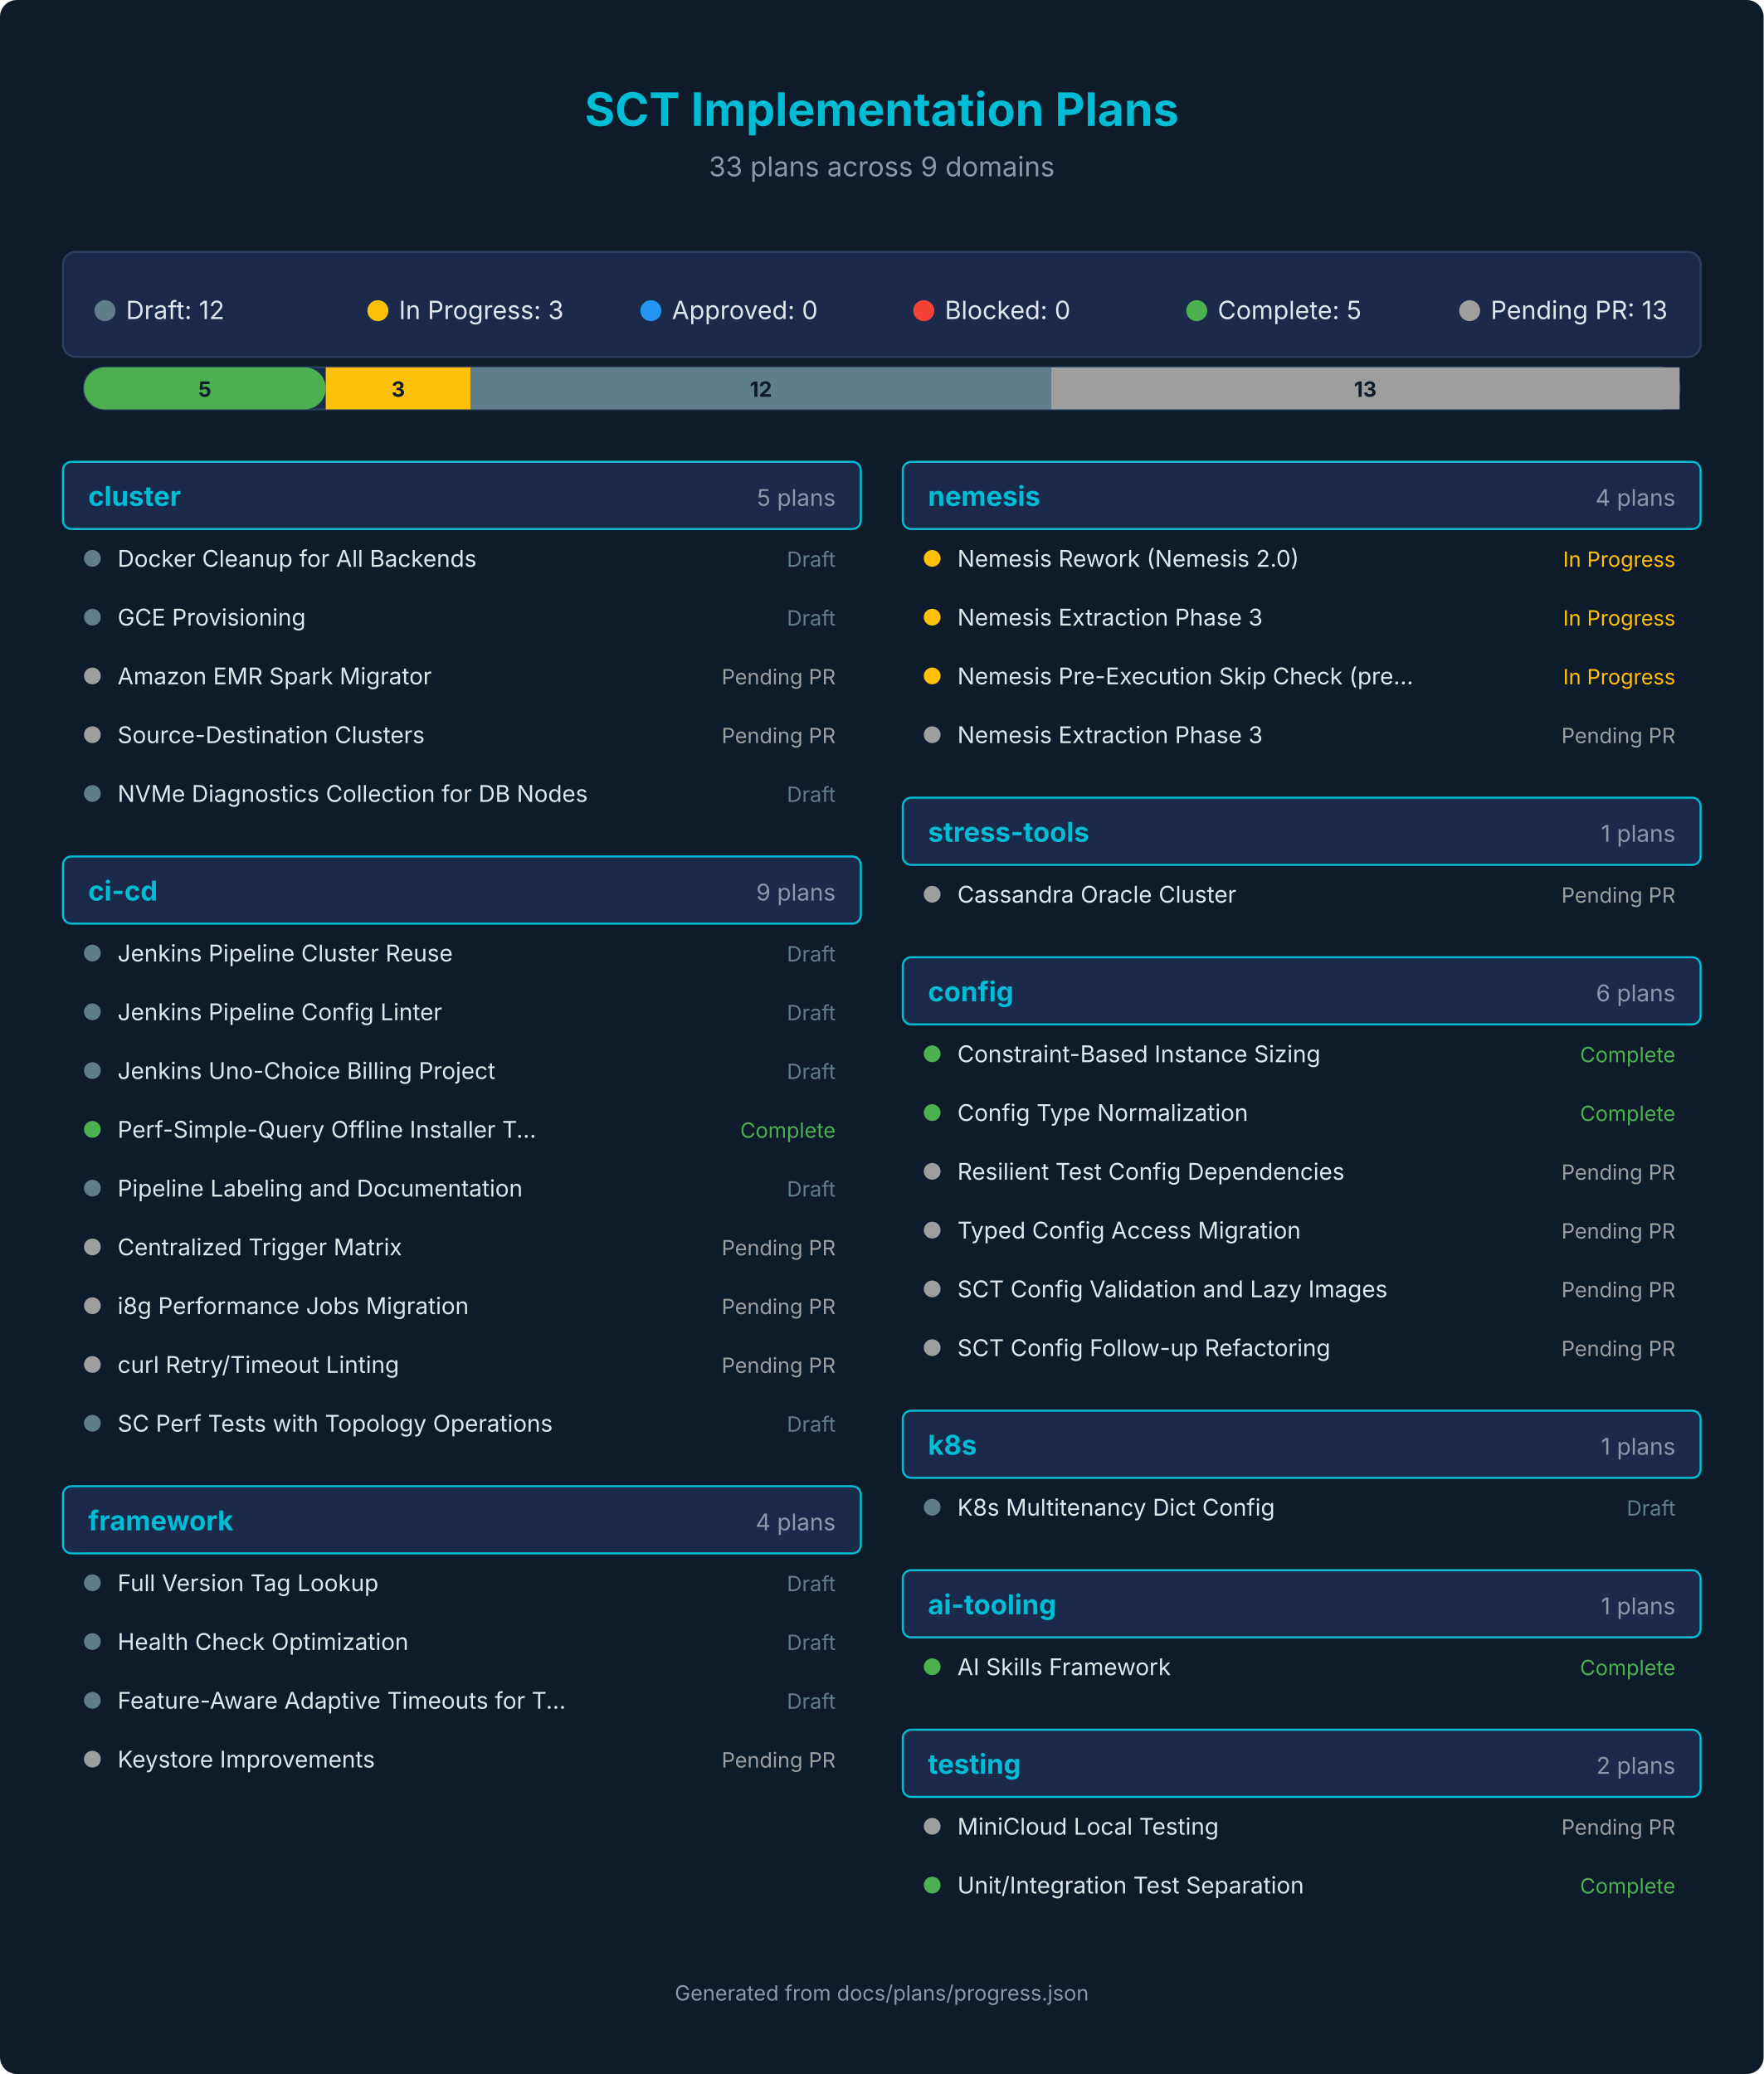
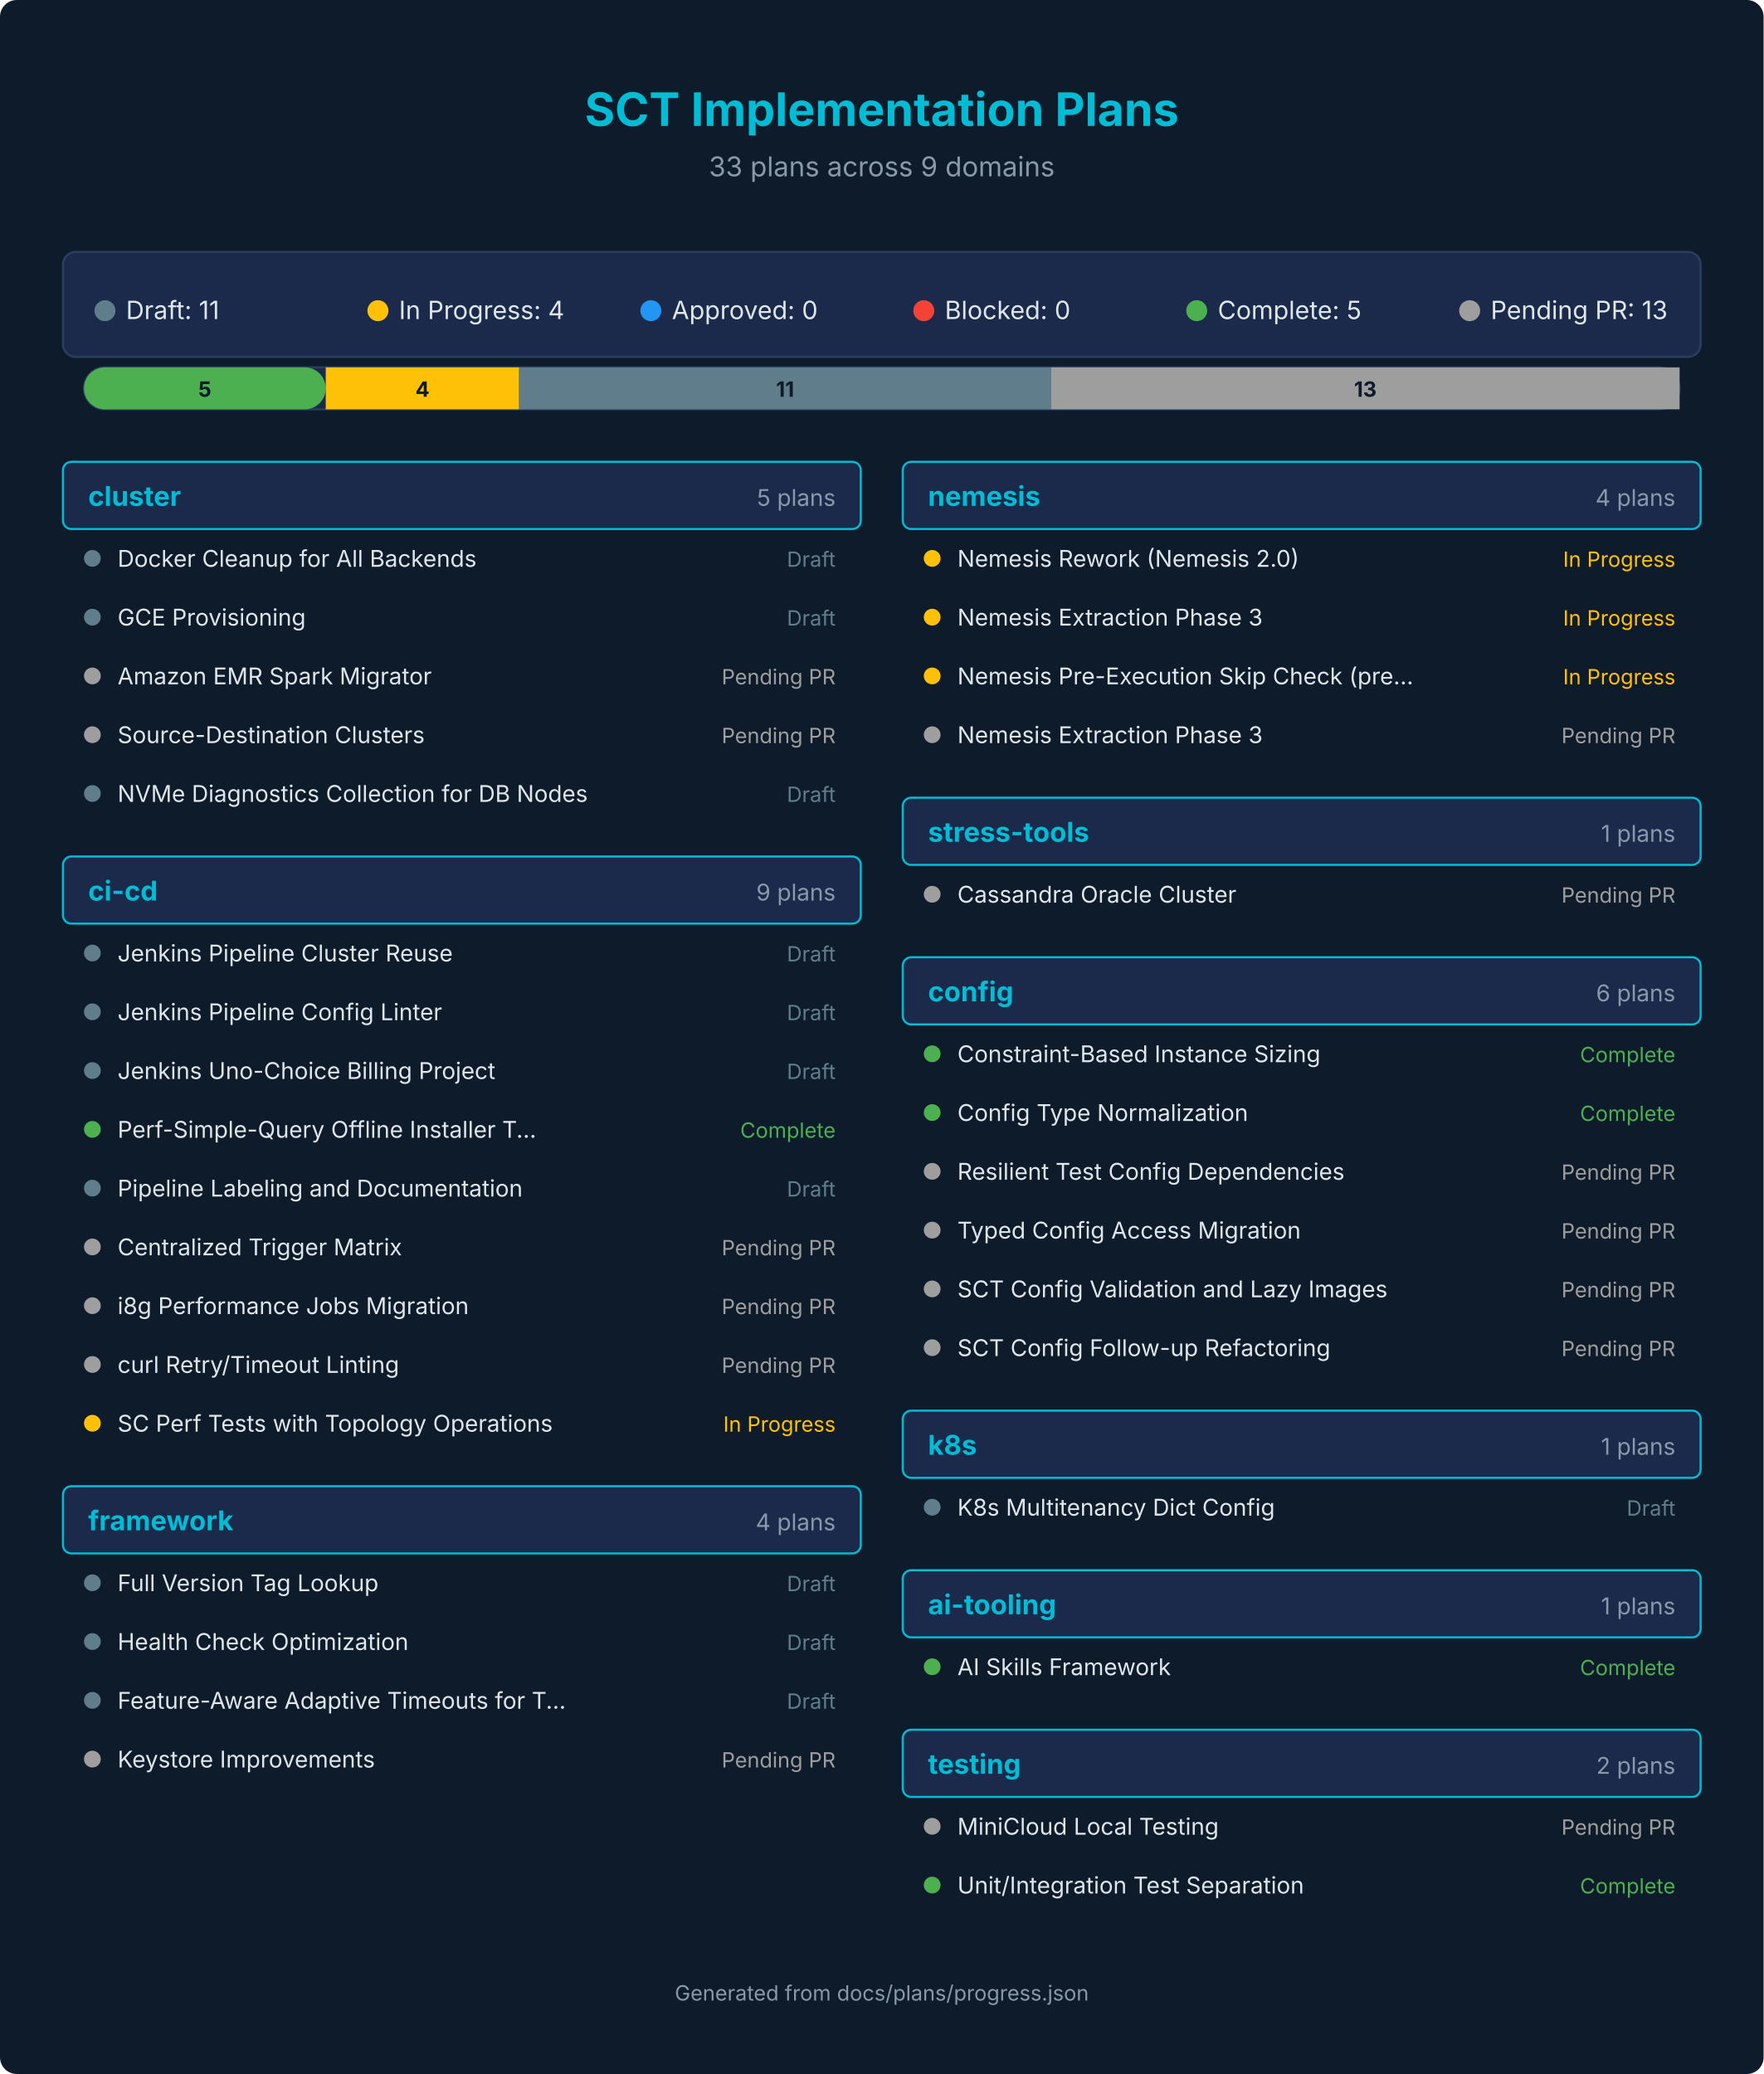
<svg xmlns="http://www.w3.org/2000/svg" width="840" height="988" viewBox="0 0 840 988">
  <rect width="840" height="988" fill="#0D1B2A" rx="8" />
  <text x="420" y="60" text-anchor="middle" font-family="system-ui, -apple-system, sans-serif" font-size="22" font-weight="bold" fill="#00BCD4">SCT Implementation Plans</text>
  <text x="420" y="84" text-anchor="middle" font-family="system-ui, -apple-system, sans-serif" font-size="13" fill="#8899AA">33 plans across 9 domains</text>
  <rect x="30" y="120" width="780" height="50" rx="6" fill="#1B2A4A" stroke="#2A3F5F" stroke-width="1" />
  <circle cx="50" cy="148" r="5" fill="#607D8B" />
-   <text x="60" y="152" font-family="system-ui, -apple-system, sans-serif" font-size="12" fill="#E0E6ED">Draft: 12</text>
+   <text x="60" y="152" font-family="system-ui, -apple-system, sans-serif" font-size="12" fill="#E0E6ED">Draft: 11</text>
  <circle cx="180" cy="148" r="5" fill="#FFC107" />
-   <text x="190" y="152" font-family="system-ui, -apple-system, sans-serif" font-size="12" fill="#E0E6ED">In Progress: 3</text>
+   <text x="190" y="152" font-family="system-ui, -apple-system, sans-serif" font-size="12" fill="#E0E6ED">In Progress: 4</text>
  <circle cx="310" cy="148" r="5" fill="#2196F3" />
  <text x="320" y="152" font-family="system-ui, -apple-system, sans-serif" font-size="12" fill="#E0E6ED">Approved: 0</text>
  <circle cx="440" cy="148" r="5" fill="#F44336" />
  <text x="450" y="152" font-family="system-ui, -apple-system, sans-serif" font-size="12" fill="#E0E6ED">Blocked: 0</text>
  <circle cx="570" cy="148" r="5" fill="#4CAF50" />
  <text x="580" y="152" font-family="system-ui, -apple-system, sans-serif" font-size="12" fill="#E0E6ED">Complete: 5</text>
  <circle cx="700" cy="148" r="5" fill="#9E9E9E" />
  <text x="710" y="152" font-family="system-ui, -apple-system, sans-serif" font-size="12" fill="#E0E6ED">Pending PR: 13</text>
  <rect x="40" y="175" width="760" height="20" rx="10" fill="#1B2A4A" stroke="#2A3F5F" stroke-width="1" />
  <rect x="40" y="175" width="115.152" height="20" rx="10" fill="#4CAF50" />
  <text x="97.576" y="189" text-anchor="middle" font-family="system-ui, -apple-system, sans-serif" font-size="10" font-weight="bold" fill="#0D1B2A">5</text>
-   <rect x="155.152" y="175" width="69.091" height="20" rx="0" fill="#FFC107" />
-   <text x="189.697" y="189" text-anchor="middle" font-family="system-ui, -apple-system, sans-serif" font-size="10" font-weight="bold" fill="#0D1B2A">3</text>
-   <rect x="224.242" y="175" width="276.364" height="20" rx="0" fill="#607D8B" />
-   <text x="362.424" y="189" text-anchor="middle" font-family="system-ui, -apple-system, sans-serif" font-size="10" font-weight="bold" fill="#0D1B2A">12</text>
+   <rect x="155.152" y="175" width="92.121" height="20" rx="0" fill="#FFC107" />
+   <text x="201.212" y="189" text-anchor="middle" font-family="system-ui, -apple-system, sans-serif" font-size="10" font-weight="bold" fill="#0D1B2A">4</text>
+   <rect x="247.273" y="175" width="253.333" height="20" rx="0" fill="#607D8B" />
+   <text x="373.939" y="189" text-anchor="middle" font-family="system-ui, -apple-system, sans-serif" font-size="10" font-weight="bold" fill="#0D1B2A">11</text>
  <rect x="500.606" y="175" width="299.394" height="20" rx="0" fill="#9E9E9E" />
  <text x="650.303" y="189" text-anchor="middle" font-family="system-ui, -apple-system, sans-serif" font-size="10" font-weight="bold" fill="#0D1B2A">13</text>
  <rect x="30" y="220" width="380" height="32" rx="4" fill="#1B2A4A" stroke="#00BCD4" stroke-width="1" />
  <text x="42" y="241" font-family="system-ui, -apple-system, sans-serif" font-size="13" font-weight="bold" fill="#00BCD4">cluster</text>
  <text x="398" y="241" text-anchor="end" font-family="system-ui, -apple-system, sans-serif" font-size="11" fill="#8899AA">5 plans</text>
  <circle cx="44" cy="266" r="4" fill="#607D8B" />
  <text x="56" y="270" font-family="system-ui, -apple-system, sans-serif" font-size="11" fill="#E0E6ED">Docker Cleanup for All Backends</text>
  <text x="398" y="270" text-anchor="end" font-family="system-ui, -apple-system, sans-serif" font-size="10" fill="#607D8B">Draft</text>
  <circle cx="44" cy="294" r="4" fill="#607D8B" />
  <text x="56" y="298" font-family="system-ui, -apple-system, sans-serif" font-size="11" fill="#E0E6ED">GCE Provisioning</text>
  <text x="398" y="298" text-anchor="end" font-family="system-ui, -apple-system, sans-serif" font-size="10" fill="#607D8B">Draft</text>
  <circle cx="44" cy="322" r="4" fill="#9E9E9E" />
  <text x="56" y="326" font-family="system-ui, -apple-system, sans-serif" font-size="11" fill="#E0E6ED">Amazon EMR Spark Migrator</text>
  <text x="398" y="326" text-anchor="end" font-family="system-ui, -apple-system, sans-serif" font-size="10" fill="#9E9E9E">Pending PR</text>
  <circle cx="44" cy="350" r="4" fill="#9E9E9E" />
  <text x="56" y="354" font-family="system-ui, -apple-system, sans-serif" font-size="11" fill="#E0E6ED">Source-Destination Clusters</text>
  <text x="398" y="354" text-anchor="end" font-family="system-ui, -apple-system, sans-serif" font-size="10" fill="#9E9E9E">Pending PR</text>
  <circle cx="44" cy="378" r="4" fill="#607D8B" />
  <text x="56" y="382" font-family="system-ui, -apple-system, sans-serif" font-size="11" fill="#E0E6ED">NVMe Diagnostics Collection for DB Nodes</text>
  <text x="398" y="382" text-anchor="end" font-family="system-ui, -apple-system, sans-serif" font-size="10" fill="#607D8B">Draft</text>
  <rect x="30" y="408" width="380" height="32" rx="4" fill="#1B2A4A" stroke="#00BCD4" stroke-width="1" />
  <text x="42" y="429" font-family="system-ui, -apple-system, sans-serif" font-size="13" font-weight="bold" fill="#00BCD4">ci-cd</text>
  <text x="398" y="429" text-anchor="end" font-family="system-ui, -apple-system, sans-serif" font-size="11" fill="#8899AA">9 plans</text>
  <circle cx="44" cy="454" r="4" fill="#607D8B" />
  <text x="56" y="458" font-family="system-ui, -apple-system, sans-serif" font-size="11" fill="#E0E6ED">Jenkins Pipeline Cluster Reuse</text>
  <text x="398" y="458" text-anchor="end" font-family="system-ui, -apple-system, sans-serif" font-size="10" fill="#607D8B">Draft</text>
  <circle cx="44" cy="482" r="4" fill="#607D8B" />
  <text x="56" y="486" font-family="system-ui, -apple-system, sans-serif" font-size="11" fill="#E0E6ED">Jenkins Pipeline Config Linter</text>
  <text x="398" y="486" text-anchor="end" font-family="system-ui, -apple-system, sans-serif" font-size="10" fill="#607D8B">Draft</text>
  <circle cx="44" cy="510" r="4" fill="#607D8B" />
  <text x="56" y="514" font-family="system-ui, -apple-system, sans-serif" font-size="11" fill="#E0E6ED">Jenkins Uno-Choice Billing Project</text>
  <text x="398" y="514" text-anchor="end" font-family="system-ui, -apple-system, sans-serif" font-size="10" fill="#607D8B">Draft</text>
  <circle cx="44" cy="538" r="4" fill="#4CAF50" />
  <text x="56" y="542" font-family="system-ui, -apple-system, sans-serif" font-size="11" fill="#E0E6ED">Perf-Simple-Query Offline Installer T...</text>
  <text x="398" y="542" text-anchor="end" font-family="system-ui, -apple-system, sans-serif" font-size="10" fill="#4CAF50">Complete</text>
  <circle cx="44" cy="566" r="4" fill="#607D8B" />
  <text x="56" y="570" font-family="system-ui, -apple-system, sans-serif" font-size="11" fill="#E0E6ED">Pipeline Labeling and Documentation</text>
  <text x="398" y="570" text-anchor="end" font-family="system-ui, -apple-system, sans-serif" font-size="10" fill="#607D8B">Draft</text>
  <circle cx="44" cy="594" r="4" fill="#9E9E9E" />
  <text x="56" y="598" font-family="system-ui, -apple-system, sans-serif" font-size="11" fill="#E0E6ED">Centralized Trigger Matrix</text>
  <text x="398" y="598" text-anchor="end" font-family="system-ui, -apple-system, sans-serif" font-size="10" fill="#9E9E9E">Pending PR</text>
  <circle cx="44" cy="622" r="4" fill="#9E9E9E" />
  <text x="56" y="626" font-family="system-ui, -apple-system, sans-serif" font-size="11" fill="#E0E6ED">i8g Performance Jobs Migration</text>
  <text x="398" y="626" text-anchor="end" font-family="system-ui, -apple-system, sans-serif" font-size="10" fill="#9E9E9E">Pending PR</text>
  <circle cx="44" cy="650" r="4" fill="#9E9E9E" />
  <text x="56" y="654" font-family="system-ui, -apple-system, sans-serif" font-size="11" fill="#E0E6ED">curl Retry/Timeout Linting</text>
  <text x="398" y="654" text-anchor="end" font-family="system-ui, -apple-system, sans-serif" font-size="10" fill="#9E9E9E">Pending PR</text>
-   <circle cx="44" cy="678" r="4" fill="#607D8B" />
+   <circle cx="44" cy="678" r="4" fill="#FFC107" />
  <text x="56" y="682" font-family="system-ui, -apple-system, sans-serif" font-size="11" fill="#E0E6ED">SC Perf Tests with Topology Operations</text>
-   <text x="398" y="682" text-anchor="end" font-family="system-ui, -apple-system, sans-serif" font-size="10" fill="#607D8B">Draft</text>
+   <text x="398" y="682" text-anchor="end" font-family="system-ui, -apple-system, sans-serif" font-size="10" fill="#FFC107">In Progress</text>
  <rect x="30" y="708" width="380" height="32" rx="4" fill="#1B2A4A" stroke="#00BCD4" stroke-width="1" />
  <text x="42" y="729" font-family="system-ui, -apple-system, sans-serif" font-size="13" font-weight="bold" fill="#00BCD4">framework</text>
  <text x="398" y="729" text-anchor="end" font-family="system-ui, -apple-system, sans-serif" font-size="11" fill="#8899AA">4 plans</text>
  <circle cx="44" cy="754" r="4" fill="#607D8B" />
  <text x="56" y="758" font-family="system-ui, -apple-system, sans-serif" font-size="11" fill="#E0E6ED">Full Version Tag Lookup</text>
  <text x="398" y="758" text-anchor="end" font-family="system-ui, -apple-system, sans-serif" font-size="10" fill="#607D8B">Draft</text>
  <circle cx="44" cy="782" r="4" fill="#607D8B" />
  <text x="56" y="786" font-family="system-ui, -apple-system, sans-serif" font-size="11" fill="#E0E6ED">Health Check Optimization</text>
  <text x="398" y="786" text-anchor="end" font-family="system-ui, -apple-system, sans-serif" font-size="10" fill="#607D8B">Draft</text>
  <circle cx="44" cy="810" r="4" fill="#607D8B" />
  <text x="56" y="814" font-family="system-ui, -apple-system, sans-serif" font-size="11" fill="#E0E6ED">Feature-Aware Adaptive Timeouts for T...</text>
  <text x="398" y="814" text-anchor="end" font-family="system-ui, -apple-system, sans-serif" font-size="10" fill="#607D8B">Draft</text>
  <circle cx="44" cy="838" r="4" fill="#9E9E9E" />
  <text x="56" y="842" font-family="system-ui, -apple-system, sans-serif" font-size="11" fill="#E0E6ED">Keystore Improvements</text>
  <text x="398" y="842" text-anchor="end" font-family="system-ui, -apple-system, sans-serif" font-size="10" fill="#9E9E9E">Pending PR</text>
  <rect x="430" y="220" width="380" height="32" rx="4" fill="#1B2A4A" stroke="#00BCD4" stroke-width="1" />
  <text x="442" y="241" font-family="system-ui, -apple-system, sans-serif" font-size="13" font-weight="bold" fill="#00BCD4">nemesis</text>
  <text x="798" y="241" text-anchor="end" font-family="system-ui, -apple-system, sans-serif" font-size="11" fill="#8899AA">4 plans</text>
  <circle cx="444" cy="266" r="4" fill="#FFC107" />
  <text x="456" y="270" font-family="system-ui, -apple-system, sans-serif" font-size="11" fill="#E0E6ED">Nemesis Rework (Nemesis 2.0)</text>
  <text x="798" y="270" text-anchor="end" font-family="system-ui, -apple-system, sans-serif" font-size="10" fill="#FFC107">In Progress</text>
  <circle cx="444" cy="294" r="4" fill="#FFC107" />
  <text x="456" y="298" font-family="system-ui, -apple-system, sans-serif" font-size="11" fill="#E0E6ED">Nemesis Extraction Phase 3</text>
  <text x="798" y="298" text-anchor="end" font-family="system-ui, -apple-system, sans-serif" font-size="10" fill="#FFC107">In Progress</text>
  <circle cx="444" cy="322" r="4" fill="#FFC107" />
  <text x="456" y="326" font-family="system-ui, -apple-system, sans-serif" font-size="11" fill="#E0E6ED">Nemesis Pre-Execution Skip Check (pre...</text>
  <text x="798" y="326" text-anchor="end" font-family="system-ui, -apple-system, sans-serif" font-size="10" fill="#FFC107">In Progress</text>
  <circle cx="444" cy="350" r="4" fill="#9E9E9E" />
  <text x="456" y="354" font-family="system-ui, -apple-system, sans-serif" font-size="11" fill="#E0E6ED">Nemesis Extraction Phase 3</text>
  <text x="798" y="354" text-anchor="end" font-family="system-ui, -apple-system, sans-serif" font-size="10" fill="#9E9E9E">Pending PR</text>
  <rect x="430" y="380" width="380" height="32" rx="4" fill="#1B2A4A" stroke="#00BCD4" stroke-width="1" />
  <text x="442" y="401" font-family="system-ui, -apple-system, sans-serif" font-size="13" font-weight="bold" fill="#00BCD4">stress-tools</text>
  <text x="798" y="401" text-anchor="end" font-family="system-ui, -apple-system, sans-serif" font-size="11" fill="#8899AA">1 plans</text>
  <circle cx="444" cy="426" r="4" fill="#9E9E9E" />
  <text x="456" y="430" font-family="system-ui, -apple-system, sans-serif" font-size="11" fill="#E0E6ED">Cassandra Oracle Cluster</text>
  <text x="798" y="430" text-anchor="end" font-family="system-ui, -apple-system, sans-serif" font-size="10" fill="#9E9E9E">Pending PR</text>
  <rect x="430" y="456" width="380" height="32" rx="4" fill="#1B2A4A" stroke="#00BCD4" stroke-width="1" />
  <text x="442" y="477" font-family="system-ui, -apple-system, sans-serif" font-size="13" font-weight="bold" fill="#00BCD4">config</text>
  <text x="798" y="477" text-anchor="end" font-family="system-ui, -apple-system, sans-serif" font-size="11" fill="#8899AA">6 plans</text>
  <circle cx="444" cy="502" r="4" fill="#4CAF50" />
  <text x="456" y="506" font-family="system-ui, -apple-system, sans-serif" font-size="11" fill="#E0E6ED">Constraint-Based Instance Sizing</text>
  <text x="798" y="506" text-anchor="end" font-family="system-ui, -apple-system, sans-serif" font-size="10" fill="#4CAF50">Complete</text>
  <circle cx="444" cy="530" r="4" fill="#4CAF50" />
  <text x="456" y="534" font-family="system-ui, -apple-system, sans-serif" font-size="11" fill="#E0E6ED">Config Type Normalization</text>
  <text x="798" y="534" text-anchor="end" font-family="system-ui, -apple-system, sans-serif" font-size="10" fill="#4CAF50">Complete</text>
  <circle cx="444" cy="558" r="4" fill="#9E9E9E" />
  <text x="456" y="562" font-family="system-ui, -apple-system, sans-serif" font-size="11" fill="#E0E6ED">Resilient Test Config Dependencies</text>
  <text x="798" y="562" text-anchor="end" font-family="system-ui, -apple-system, sans-serif" font-size="10" fill="#9E9E9E">Pending PR</text>
  <circle cx="444" cy="586" r="4" fill="#9E9E9E" />
  <text x="456" y="590" font-family="system-ui, -apple-system, sans-serif" font-size="11" fill="#E0E6ED">Typed Config Access Migration</text>
  <text x="798" y="590" text-anchor="end" font-family="system-ui, -apple-system, sans-serif" font-size="10" fill="#9E9E9E">Pending PR</text>
  <circle cx="444" cy="614" r="4" fill="#9E9E9E" />
  <text x="456" y="618" font-family="system-ui, -apple-system, sans-serif" font-size="11" fill="#E0E6ED">SCT Config Validation and Lazy Images</text>
  <text x="798" y="618" text-anchor="end" font-family="system-ui, -apple-system, sans-serif" font-size="10" fill="#9E9E9E">Pending PR</text>
  <circle cx="444" cy="642" r="4" fill="#9E9E9E" />
  <text x="456" y="646" font-family="system-ui, -apple-system, sans-serif" font-size="11" fill="#E0E6ED">SCT Config Follow-up Refactoring</text>
  <text x="798" y="646" text-anchor="end" font-family="system-ui, -apple-system, sans-serif" font-size="10" fill="#9E9E9E">Pending PR</text>
  <rect x="430" y="672" width="380" height="32" rx="4" fill="#1B2A4A" stroke="#00BCD4" stroke-width="1" />
  <text x="442" y="693" font-family="system-ui, -apple-system, sans-serif" font-size="13" font-weight="bold" fill="#00BCD4">k8s</text>
  <text x="798" y="693" text-anchor="end" font-family="system-ui, -apple-system, sans-serif" font-size="11" fill="#8899AA">1 plans</text>
  <circle cx="444" cy="718" r="4" fill="#607D8B" />
  <text x="456" y="722" font-family="system-ui, -apple-system, sans-serif" font-size="11" fill="#E0E6ED">K8s Multitenancy Dict Config</text>
  <text x="798" y="722" text-anchor="end" font-family="system-ui, -apple-system, sans-serif" font-size="10" fill="#607D8B">Draft</text>
  <rect x="430" y="748" width="380" height="32" rx="4" fill="#1B2A4A" stroke="#00BCD4" stroke-width="1" />
  <text x="442" y="769" font-family="system-ui, -apple-system, sans-serif" font-size="13" font-weight="bold" fill="#00BCD4">ai-tooling</text>
  <text x="798" y="769" text-anchor="end" font-family="system-ui, -apple-system, sans-serif" font-size="11" fill="#8899AA">1 plans</text>
  <circle cx="444" cy="794" r="4" fill="#4CAF50" />
  <text x="456" y="798" font-family="system-ui, -apple-system, sans-serif" font-size="11" fill="#E0E6ED">AI Skills Framework</text>
  <text x="798" y="798" text-anchor="end" font-family="system-ui, -apple-system, sans-serif" font-size="10" fill="#4CAF50">Complete</text>
  <rect x="430" y="824" width="380" height="32" rx="4" fill="#1B2A4A" stroke="#00BCD4" stroke-width="1" />
  <text x="442" y="845" font-family="system-ui, -apple-system, sans-serif" font-size="13" font-weight="bold" fill="#00BCD4">testing</text>
  <text x="798" y="845" text-anchor="end" font-family="system-ui, -apple-system, sans-serif" font-size="11" fill="#8899AA">2 plans</text>
  <circle cx="444" cy="870" r="4" fill="#9E9E9E" />
  <text x="456" y="874" font-family="system-ui, -apple-system, sans-serif" font-size="11" fill="#E0E6ED">MiniCloud Local Testing</text>
  <text x="798" y="874" text-anchor="end" font-family="system-ui, -apple-system, sans-serif" font-size="10" fill="#9E9E9E">Pending PR</text>
  <circle cx="444" cy="898" r="4" fill="#4CAF50" />
  <text x="456" y="902" font-family="system-ui, -apple-system, sans-serif" font-size="11" fill="#E0E6ED">Unit/Integration Test Separation</text>
  <text x="798" y="902" text-anchor="end" font-family="system-ui, -apple-system, sans-serif" font-size="10" fill="#4CAF50">Complete</text>
  <text x="420" y="953" text-anchor="middle" font-family="system-ui, -apple-system, sans-serif" font-size="10" fill="#8899AA">Generated from docs/plans/progress.json</text>
</svg>
